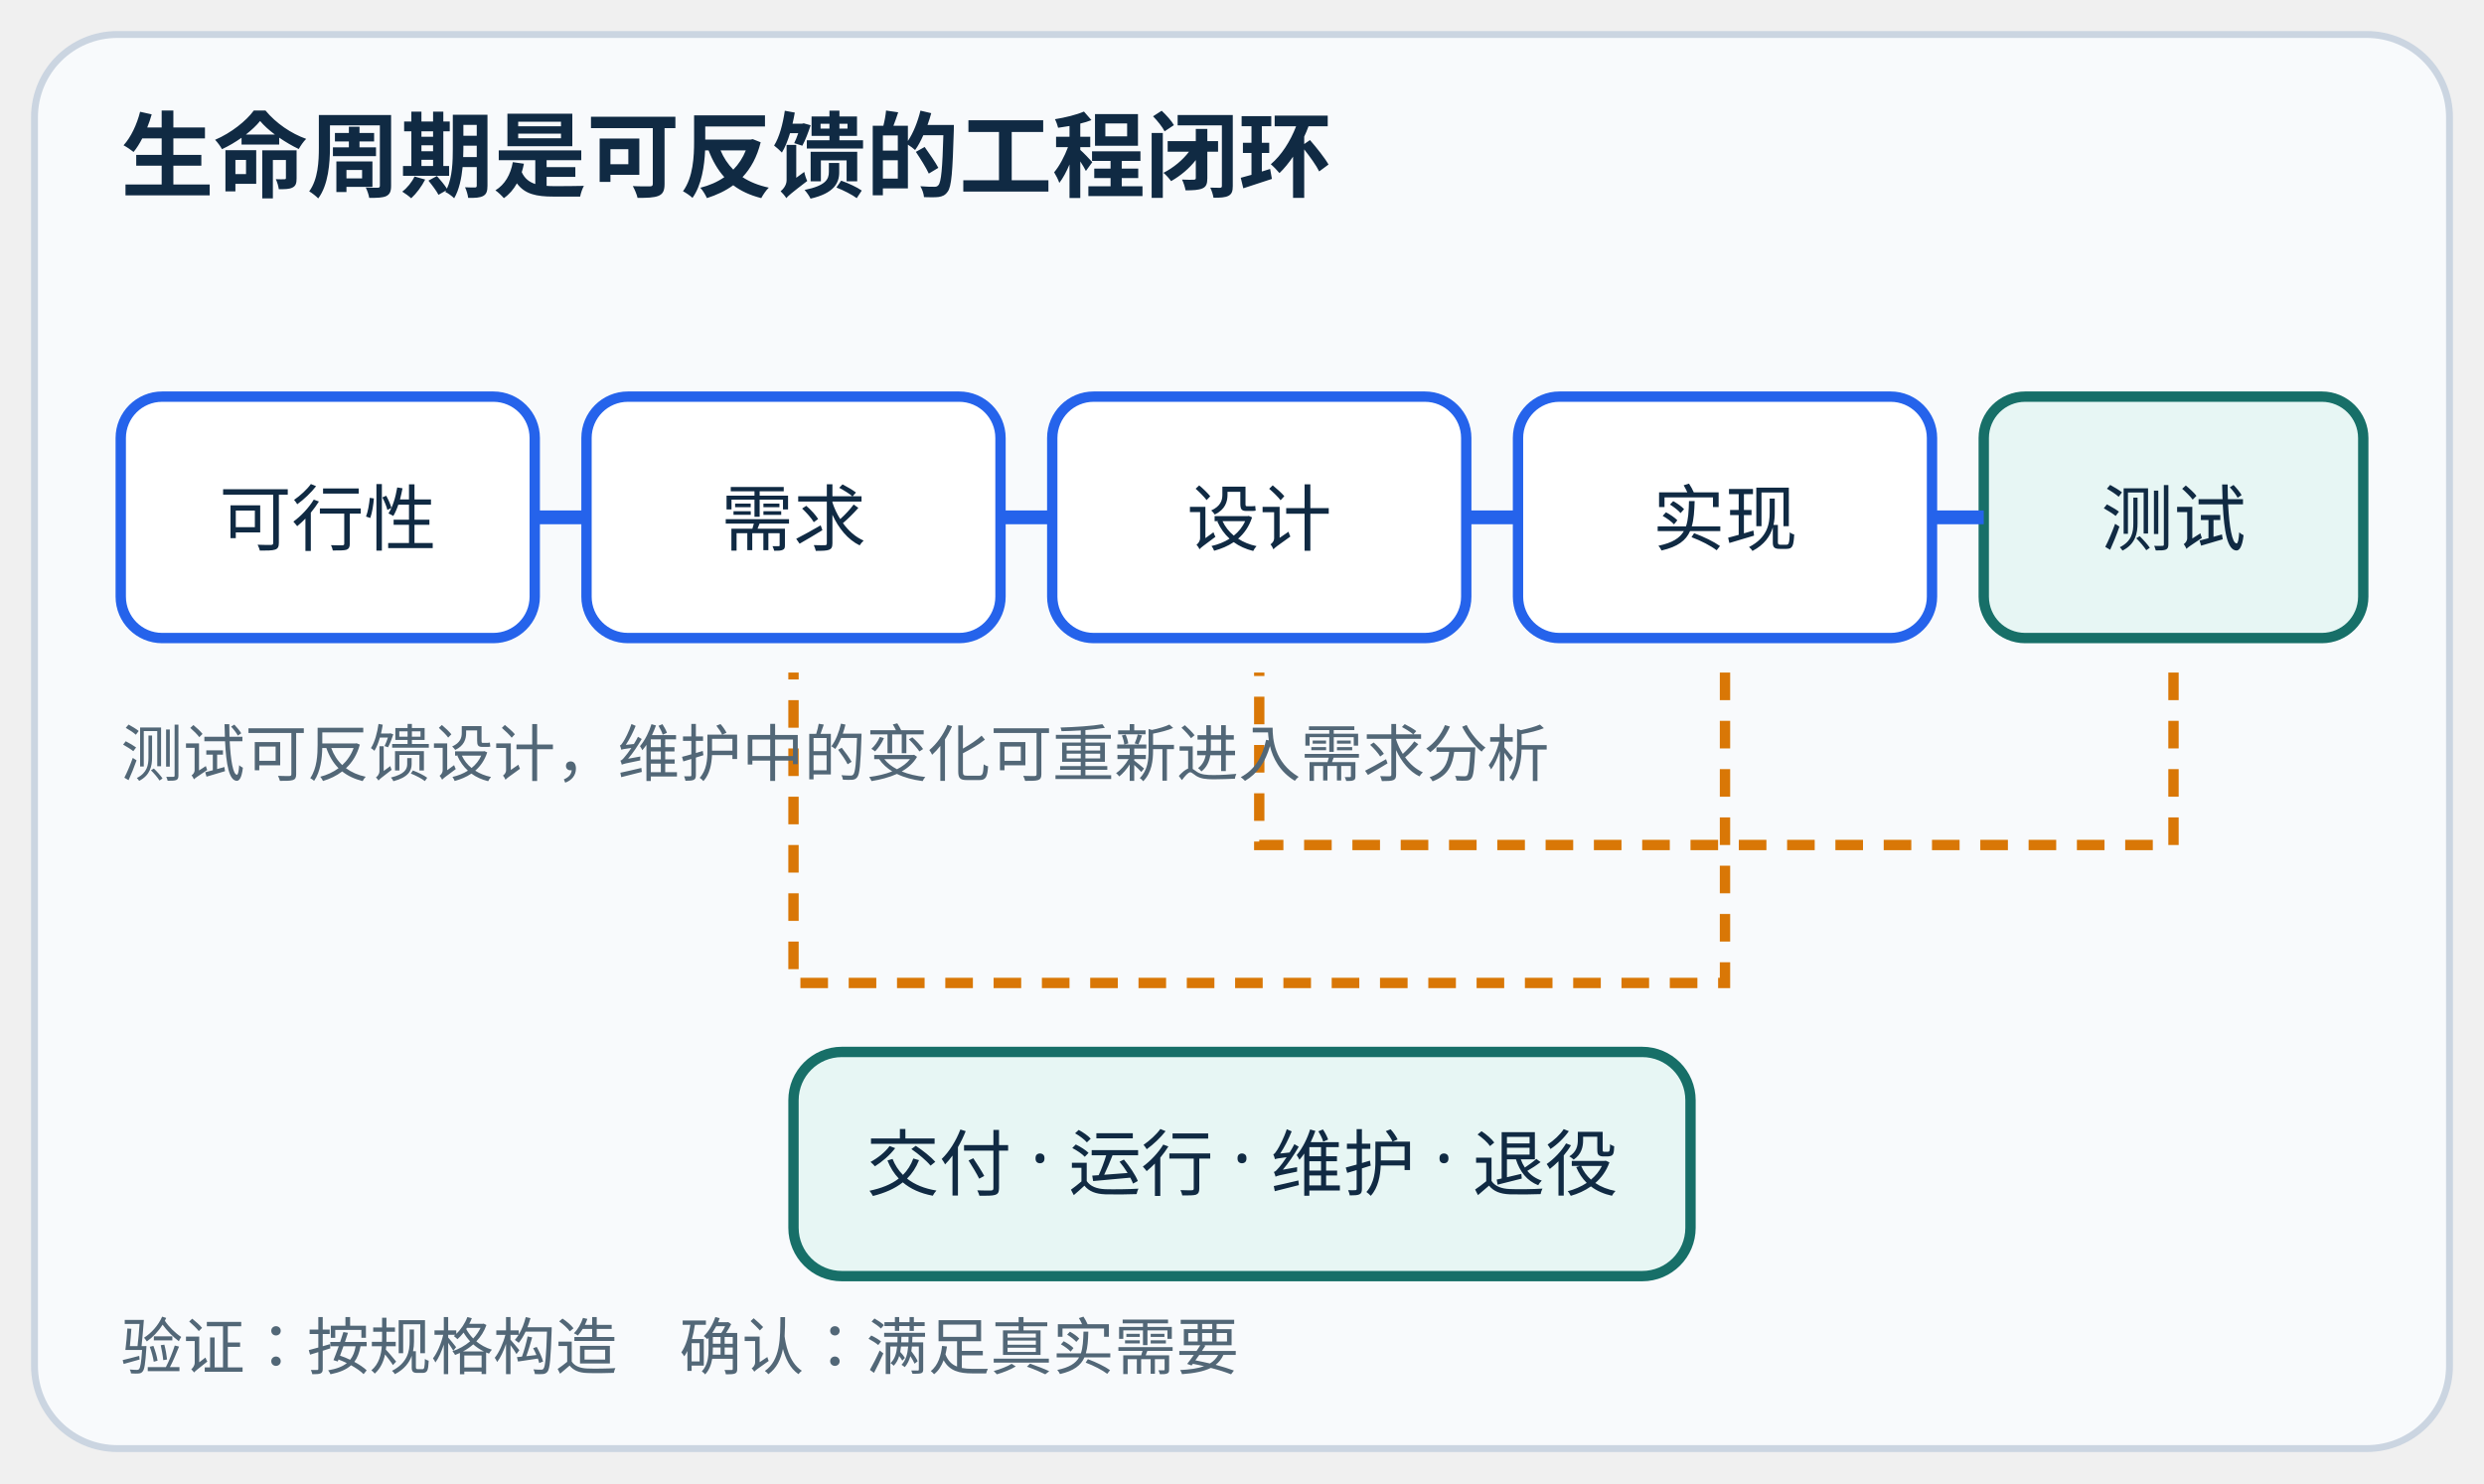
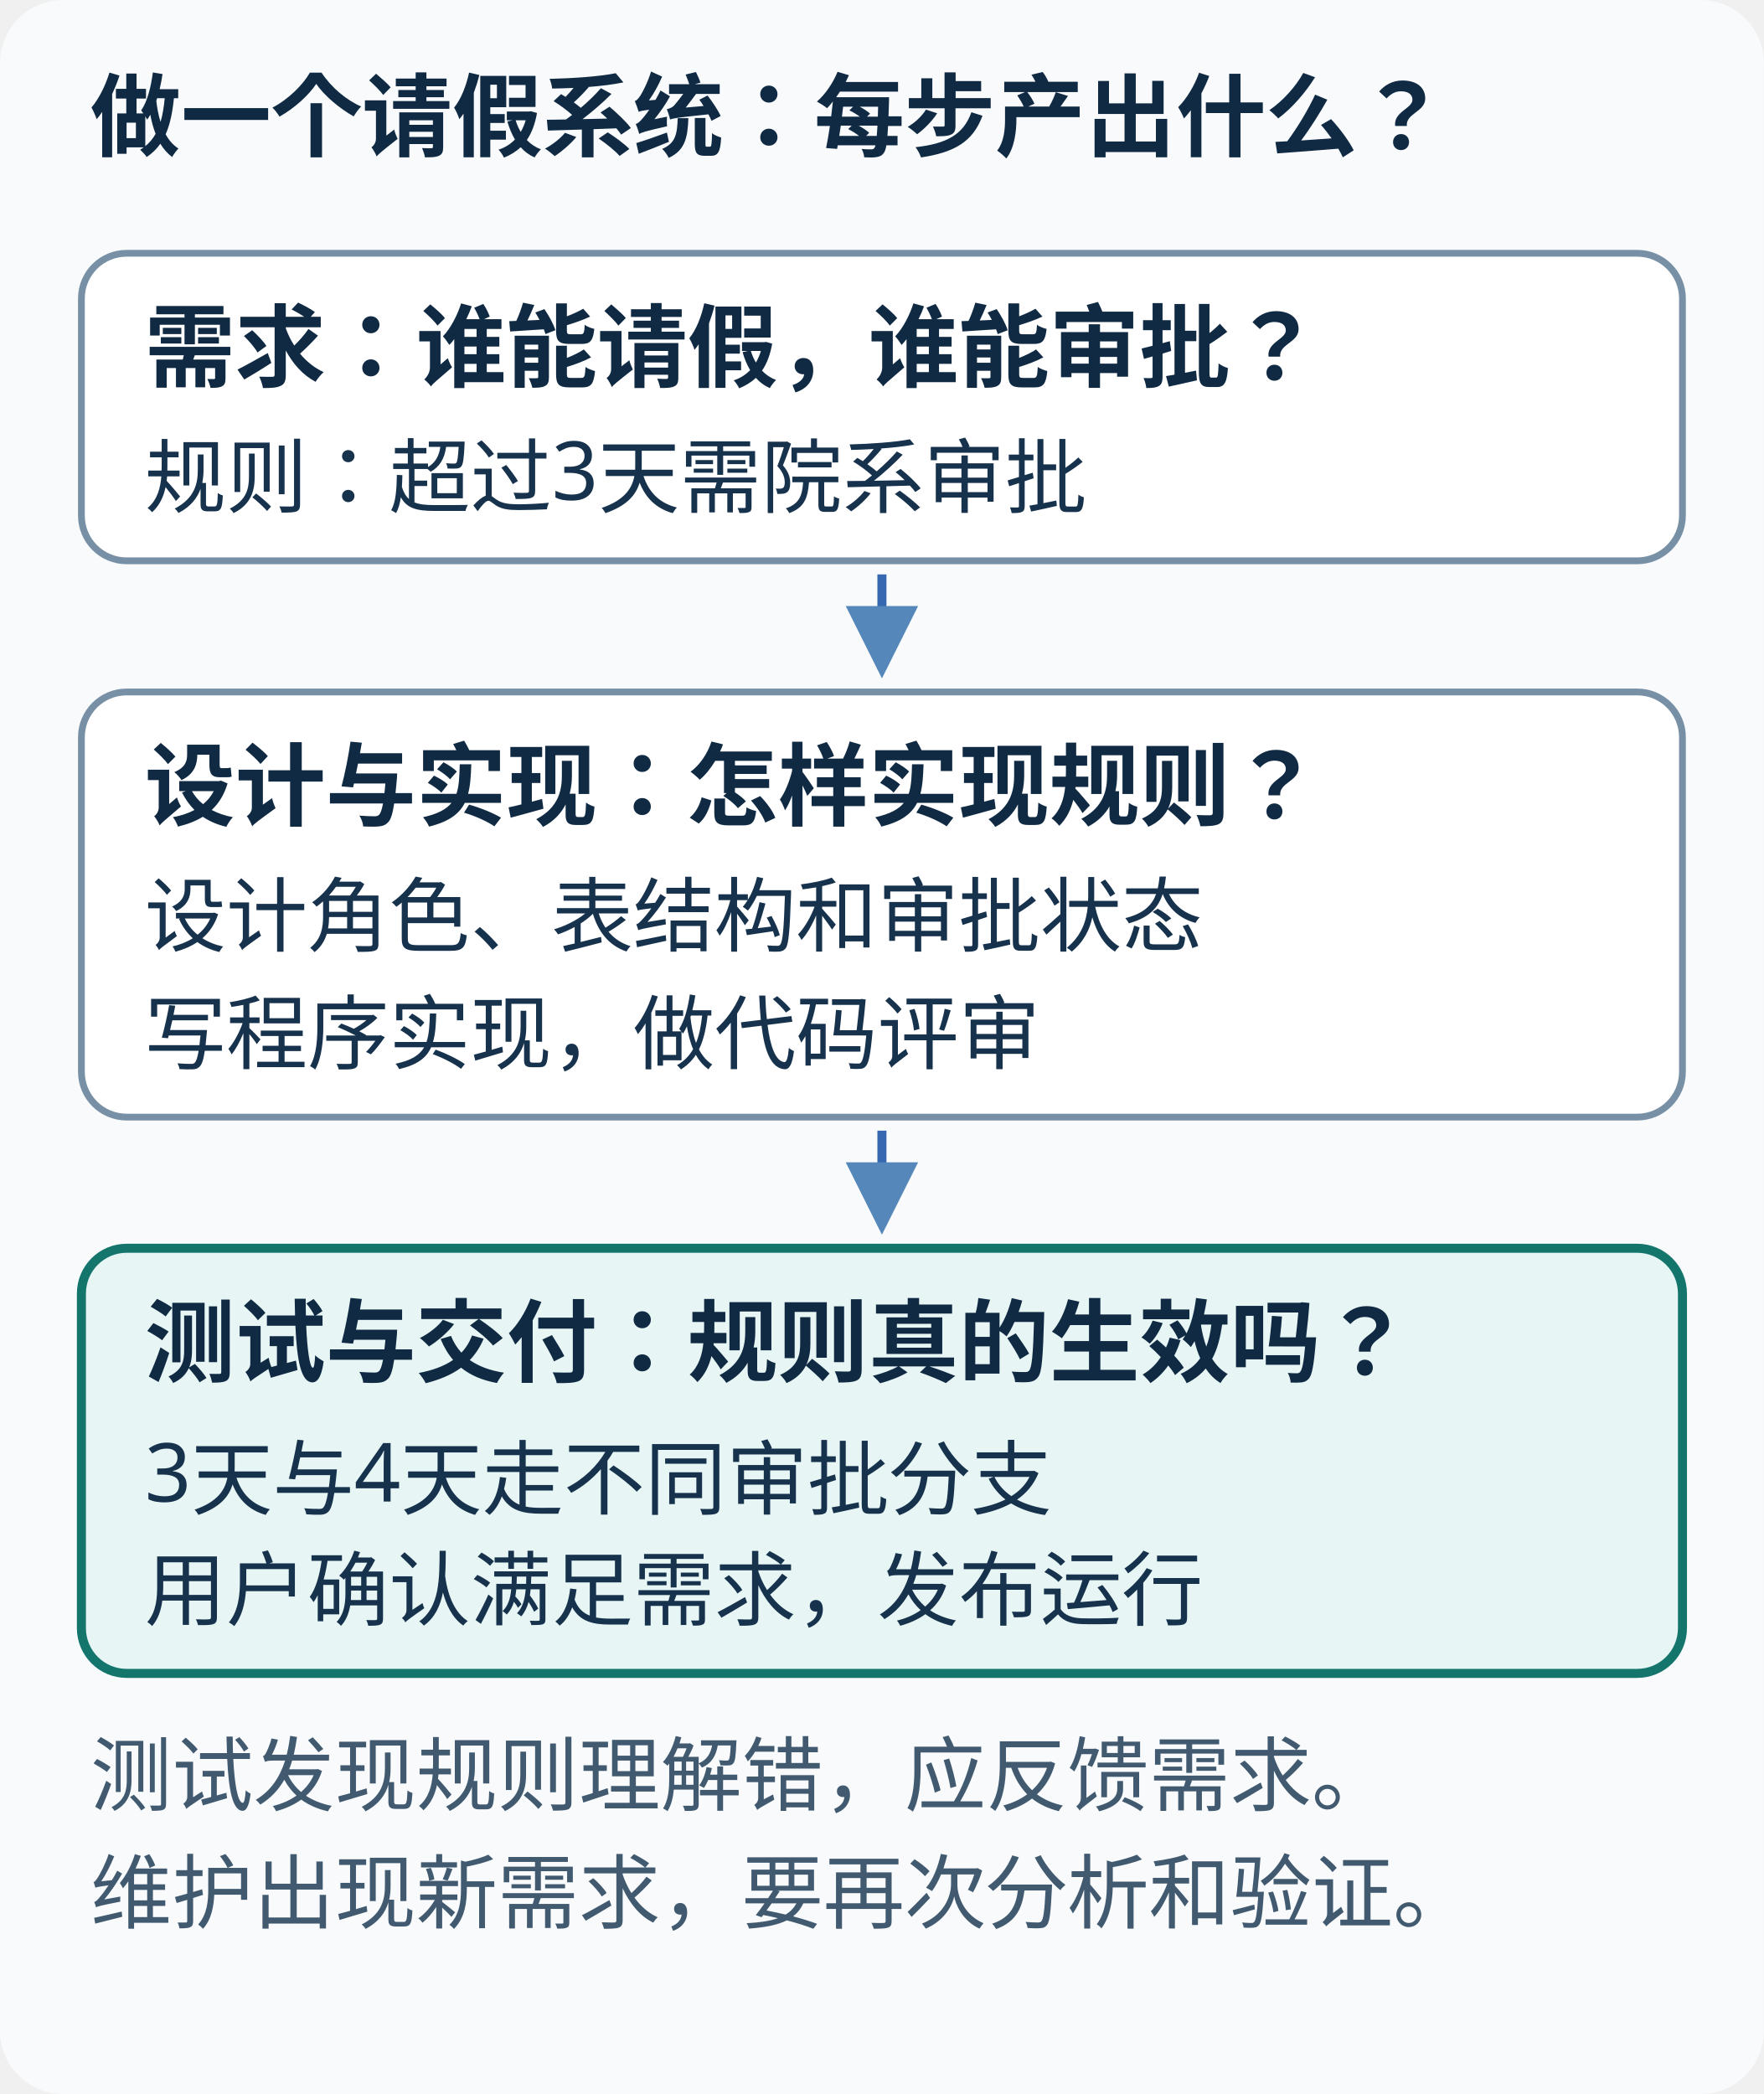
- <svg xmlns="http://www.w3.org/2000/svg" viewBox="0 0 720 430" role="img" aria-labelledby="title desc">
+ <svg xmlns="http://www.w3.org/2000/svg" viewBox="0 0 390 463" role="img" aria-labelledby="title desc">
  <defs>
-     <style>.bg{fill:#f8fafc;stroke:#cbd5e1;stroke-width:2}.box{fill:#fff;stroke:#2563eb;stroke-width:3}.hot{fill:#e7f6f4;stroke:#176f68;stroke-width:3}.line{stroke:#2563eb;stroke-width:4;fill:none}.back{stroke:#d97706;stroke-width:3;fill:none;stroke-dasharray:8 6}.h{font:700 27px system-ui;fill:#102a43}.t{font:21px system-ui;fill:#102a43}.s{font:18px system-ui;fill:#526777}@media(prefers-color-scheme:dark){.bg{fill:#142234;stroke:#30455b}.box{fill:#17283b;stroke:#78b7ff}.hot{fill:#173f3c;stroke:#46d6c6}.line{stroke:#78b7ff}.back{stroke:#f4b45f}.h,.t{fill:#edf4fb}.s{fill:#b8c5d1}}</style>
+     <style>.bg{fill:#f8fafc}.box{fill:#fff;stroke:#7890a5;stroke-width:1.5}.hot{fill:#e7f6f4;stroke:#14756d;stroke-width:2}.bad{fill:#fff0f0;stroke:#bf4343;stroke-width:2}.h{font:700 20px "Microsoft YaHei",system-ui;fill:#102a43}.t{font:18px "Microsoft YaHei",system-ui;fill:#17324d}.s{font:18px "Microsoft YaHei",system-ui;fill:#415a70}.line{stroke:#3568b0;stroke-width:2;fill:none;marker-end:url(#arrow)}.thin{stroke:#7890a5;stroke-width:1;fill:none}.color{fill:#2368b5}.green{fill:#168679}@media(prefers-color-scheme:dark){.bg{fill:#142234}.box{fill:#1c3046;stroke:#8aa5bb}.hot{fill:#173f3c;stroke:#54cdbb}.bad{fill:#472831;stroke:#f59999}.h,.t{fill:#edf4fb}.s{fill:#c1d0dc}.line{stroke:#8bbcff}.thin{stroke:#8aa5bb}.color{fill:#8bbcff}.green{fill:#54cdbb}}</style>
+     <marker id="arrow" markerWidth="8" markerHeight="8" refX="7" refY="4" orient="auto">
+       <path d="M0 0L8 4L0 8Z" fill="#5687ba" />
+     </marker>
  </defs>
-   <rect class="bg" x="10" y="10" width="700" height="410" rx="24" />
-   <text class="h" x="35" y="55">生命周期是可反馈的工程闭环</text>
-   <g class="t" text-anchor="middle">
-     <rect class="box" x="35" y="115" width="120" height="70" rx="12" />
-     <text x="95" y="158">可行性</text>
-     <rect class="box" x="170" y="115" width="120" height="70" rx="12" />
-     <text x="230" y="158">需求</text>
-     <rect class="box" x="305" y="115" width="120" height="70" rx="12" />
-     <text x="365" y="158">设计</text>
-     <rect class="box" x="440" y="115" width="120" height="70" rx="12" />
-     <text x="500" y="158">实现</text>
-     <rect class="hot" x="575" y="115" width="110" height="70" rx="12" />
-     <text x="630" y="158">测试</text>
-   </g>
-   <path class="line" d="M155 150H170M290 150H305M425 150H440M560 150H575" />
-   <path class="back" d="M630 195V245H365V195M500 195V285H230V195" />
-   <rect class="hot" x="230" y="305" width="260" height="65" rx="14" />
-   <text class="t" x="360" y="345" text-anchor="middle">交付 · 运行 · 维护 · 退役</text>
-   <text class="s" x="35" y="225">测试可反馈设计，维护中的变化可重新进入需求分析</text>
-   <text class="s" x="35" y="397">验证：按规格构造　确认：满足真实需要</text>
+   <rect class="bg" width="390" height="463" rx="14" />
+   <text class="h" x="20" y="33">做一个请假系统：每步产出什么？</text>
+   <rect class="box" x="18" y="56" width="354" height="68" rx="10" />
+   <text class="h" x="32" y="84">需求：谁能请假，谁能审批？</text>
+   <text class="t" x="32" y="112">规则：超过3天需院系审批</text>
+   <path class="line" d="M195 127L195 148" />
+   <rect class="box" x="18" y="153" width="354" height="94" rx="10" />
+   <text class="h" x="32" y="181">设计与实现：怎样实现规则？</text>
+   <text class="t" x="32" y="209">设计角色、表结构和审批状态</text>
+   <text class="t" x="32" y="235">写程序实现，做代码评审</text>
+   <path class="line" d="M195 250L195 271" />
+   <rect class="hot" x="18" y="276" width="354" height="94" rx="10" />
+   <text class="h" x="32" y="304">测试与交付：规则真的生效吗？</text>
+   <text class="t" x="32" y="332">3天与4天走不同审批分支</text>
+   <text class="t" x="32" y="358">用户确认满足需求，发布运行</text>
+   <text class="s" x="20" y="399">测试发现规则理解错，应反馈需求。</text>
+   <text class="s" x="20" y="425">维护出现新需求，要再次分析和验证。</text>
</svg>
